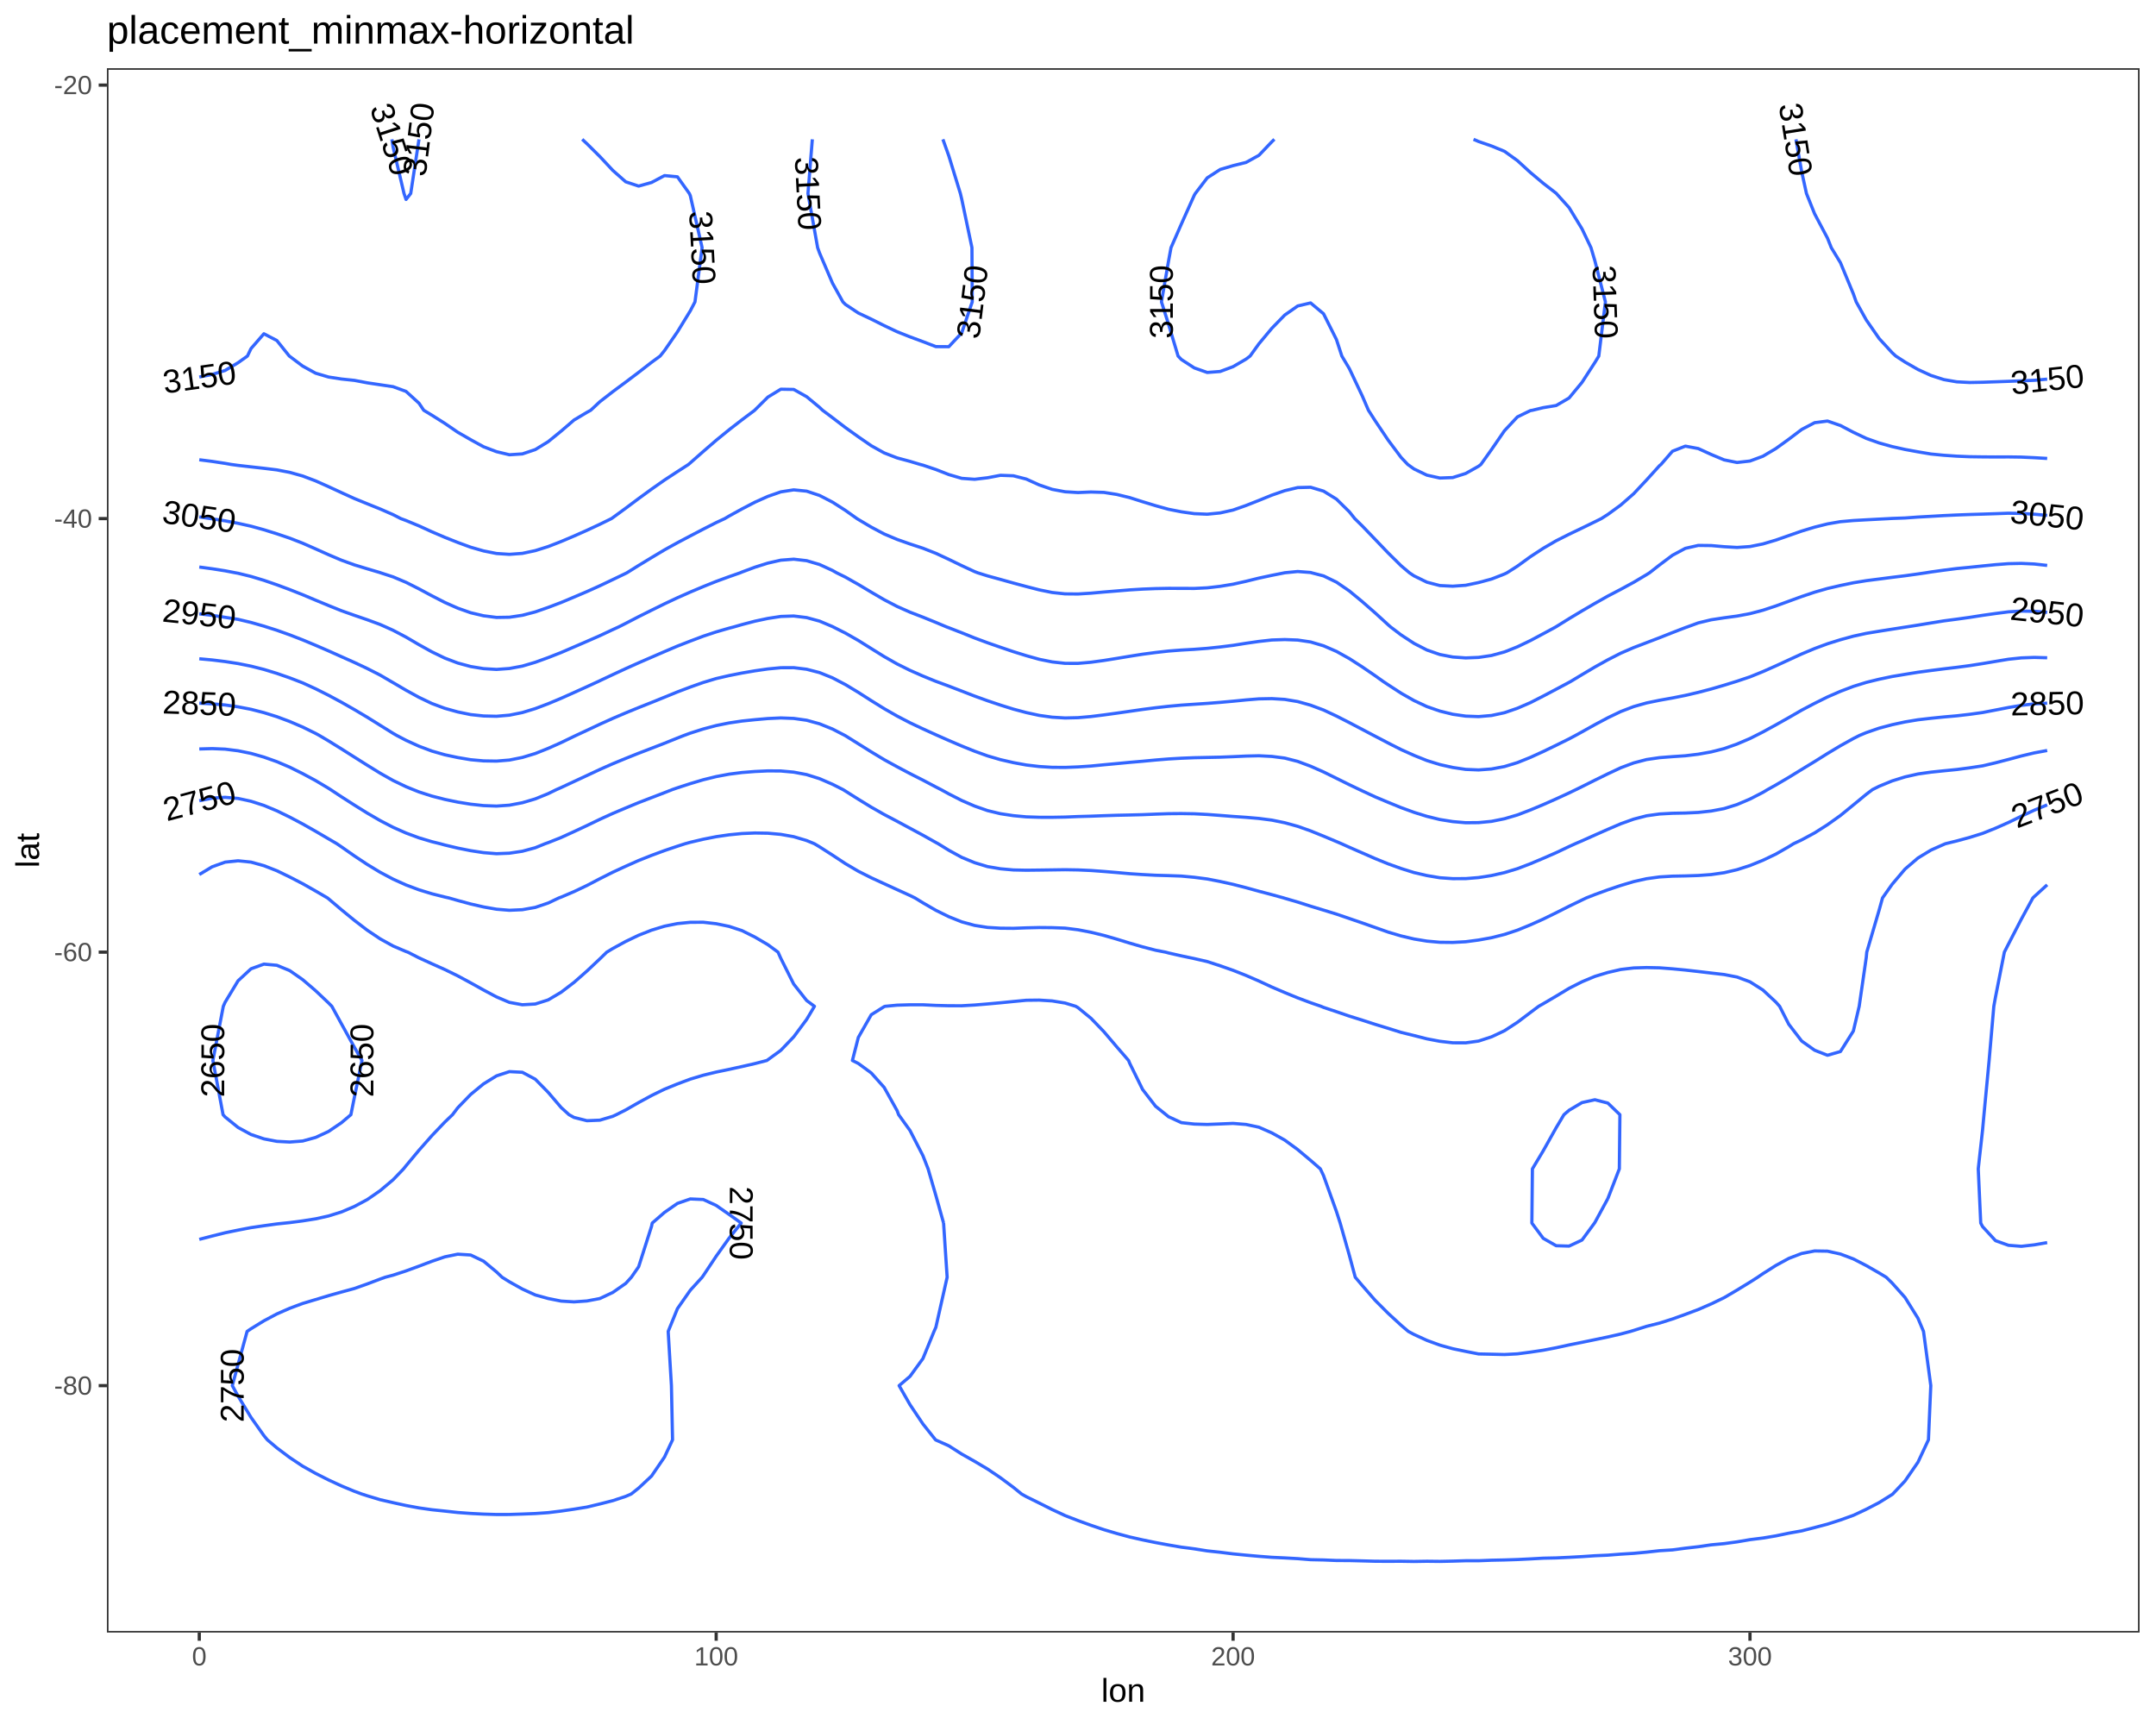
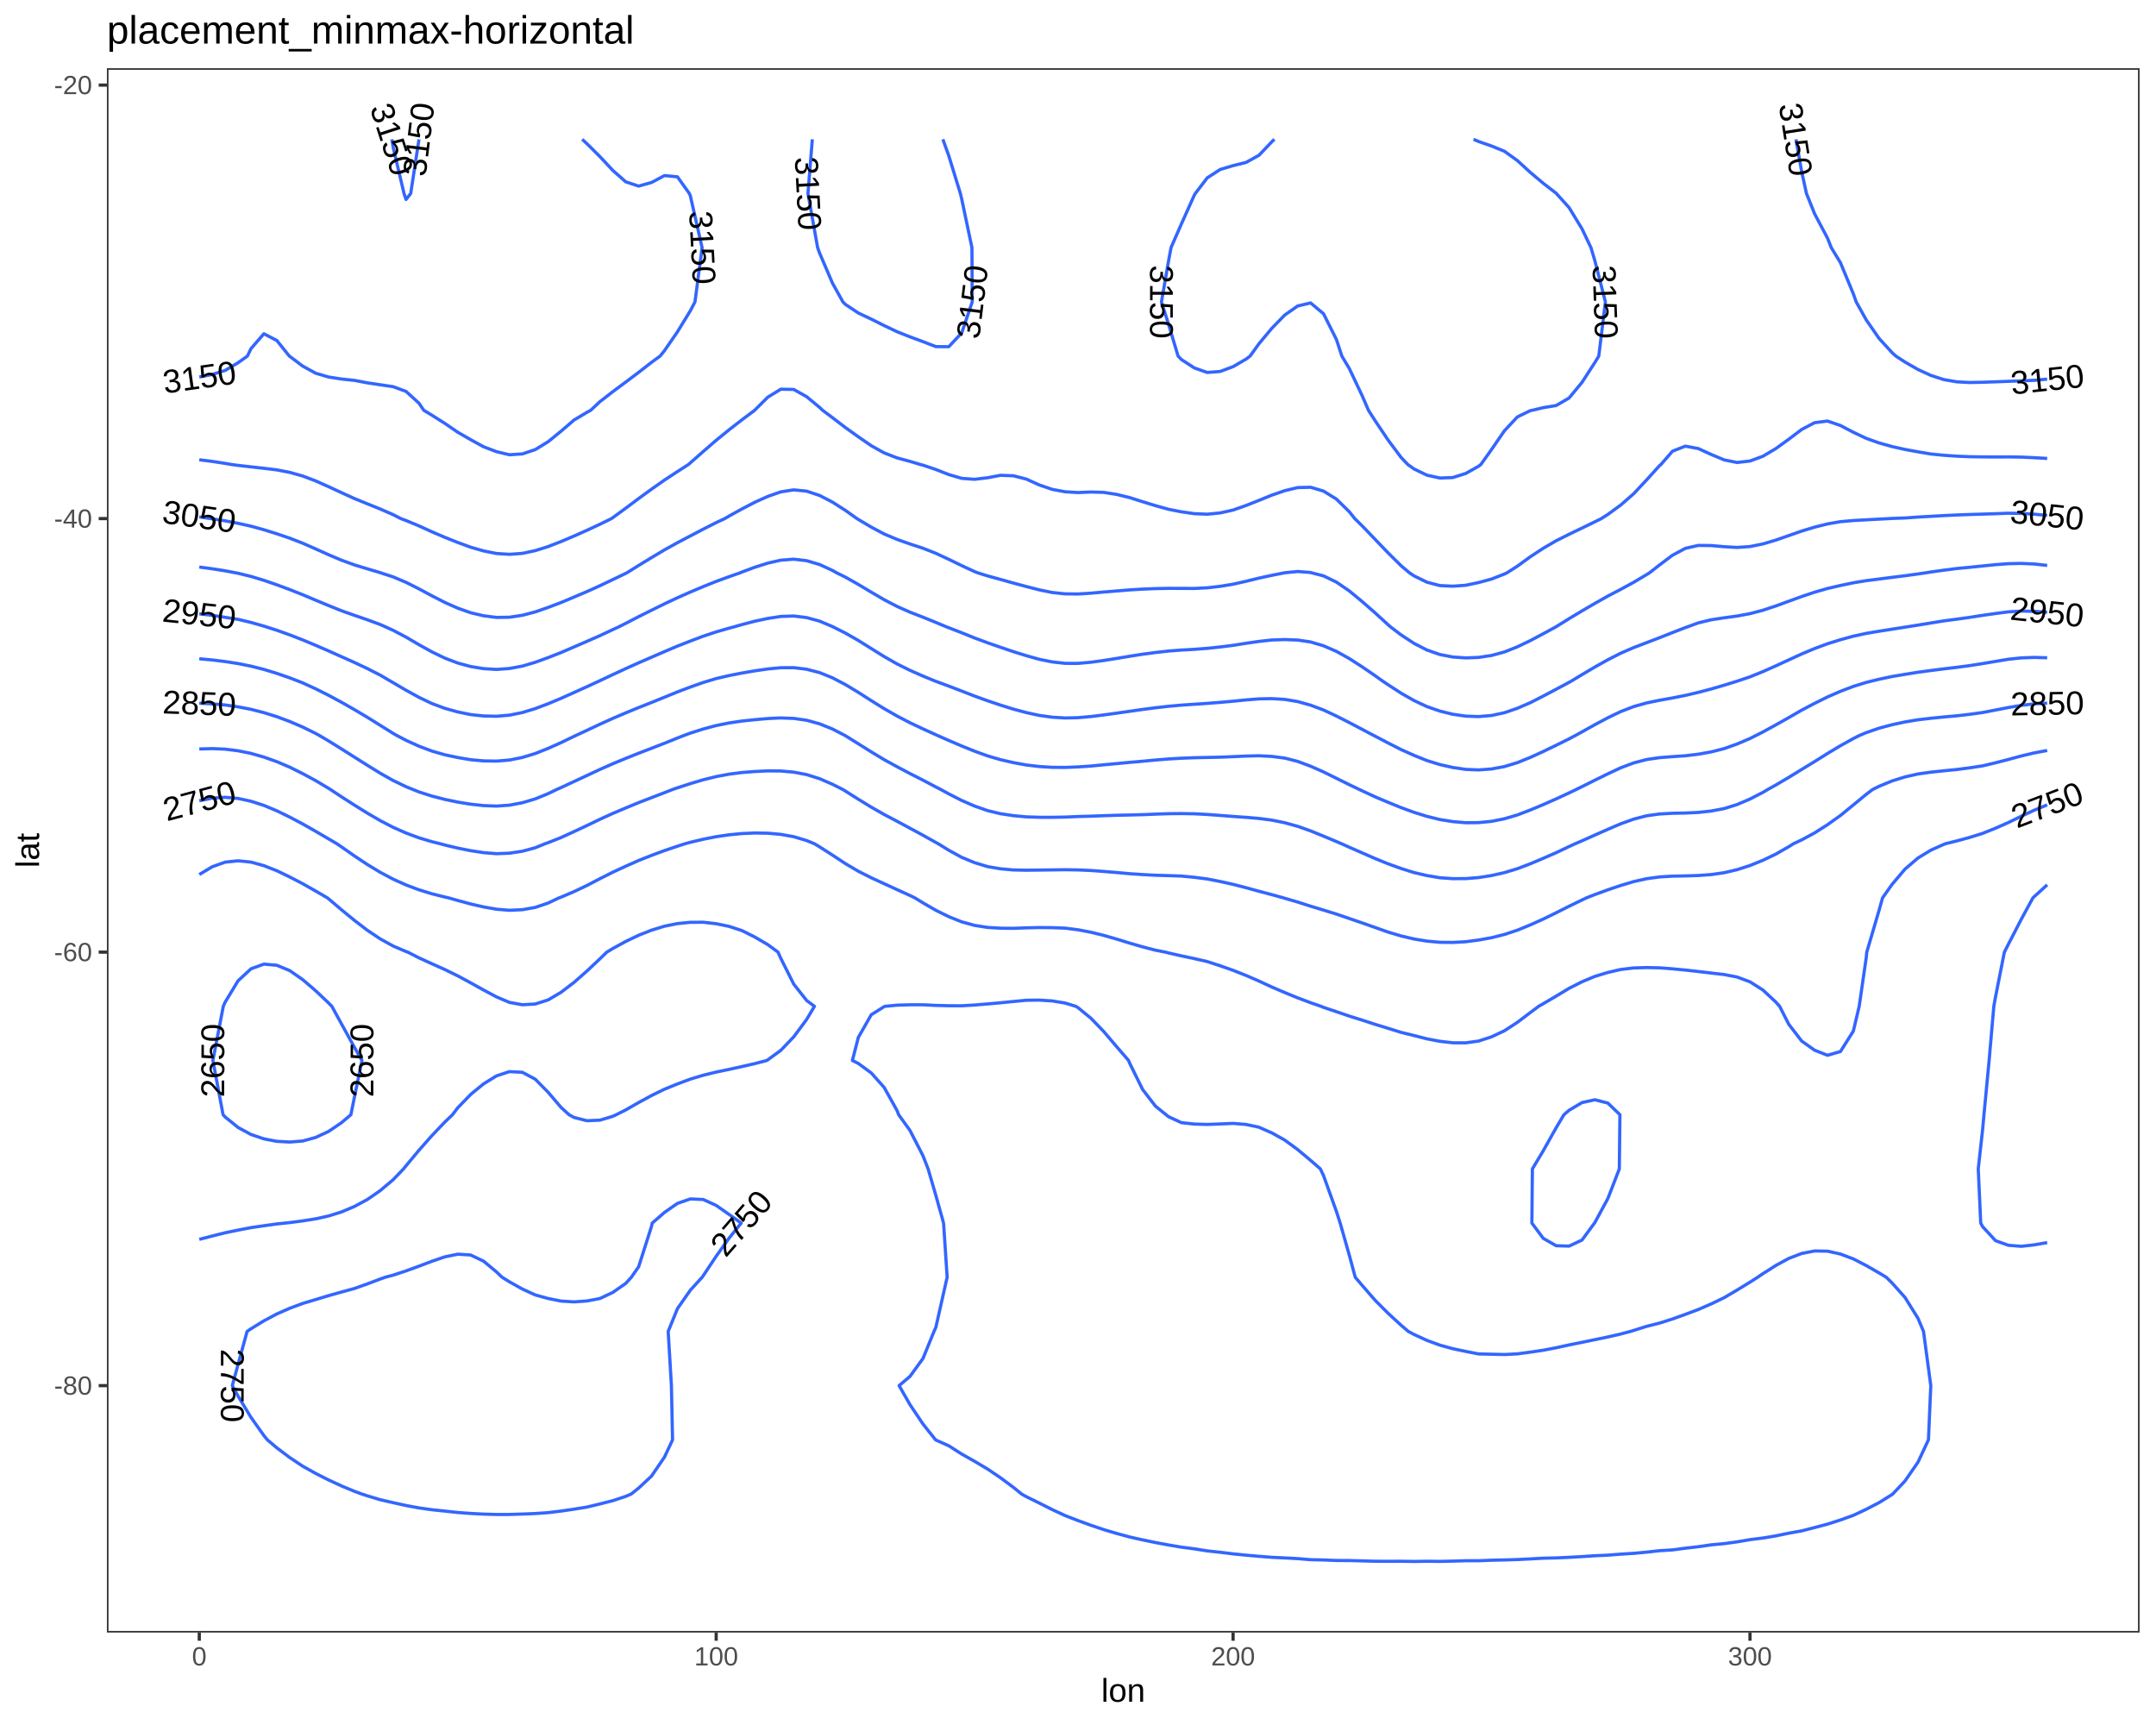
<svg xmlns="http://www.w3.org/2000/svg" viewBox="0 0 720.00 576.00">
  <defs>
    <style type="text/css">
    line, polyline, polygon, path, rect, circle {
      fill: none;
      stroke: #000000;
      stroke-linecap: round;
      stroke-linejoin: round;
      stroke-miterlimit: 10.00;
    }
  </style>
  </defs>
  <rect width="100%" height="100%" style="stroke: none; fill: #FFFFFF;" />
  <rect x="0.00" y="0.00" width="720.00" height="576.00" style="stroke-width: 1.07; stroke: #FFFFFF; fill: #FFFFFF;" />
  <defs>
    <clipPath id="cpMzUuNzB8NzE0LjUyfDU0NS4xM3wyMi43Nw==">
      <rect x="35.70" y="22.77" width="678.82" height="522.36" />
    </clipPath>
  </defs>
  <rect x="35.70" y="22.77" width="678.82" height="522.36" style="stroke-width: 1.07; stroke: none; fill: #FFFFFF;" clip-path="url(#cpMzUuNzB8NzE0LjUyfDU0NS4xM3wyMi43Nw==)" />
  <polyline points="105.39,330.80 101.08,327.11 96.76,324.10 92.45,322.32 88.13,321.93 83.82,323.50 79.50,327.50 75.18,334.65 74.57,336.02 71.10,354.11 74.49,372.21 75.18,372.97 79.50,376.47 83.82,378.82 88.13,380.28 92.45,381.11 96.76,381.34 101.08,381.00 105.39,379.81 109.71,377.81 114.02,374.89 117.18,372.21 118.34,366.46 120.88,354.11 118.34,349.68 114.02,341.86 110.82,336.02 109.71,334.89 105.39,330.80 " style="stroke-width: 1.07; stroke: #3366FF; stroke-linecap: butt;" clip-path="url(#cpMzUuNzB8NzE0LjUyfDU0NS4xM3wyMi43Nw==)" />
  <polyline points="683.66,414.92 679.35,415.67 675.03,416.16 670.72,415.82 666.40,414.27 662.09,409.58 661.47,408.40 660.64,390.30 662.09,377.27 662.55,372.21 664.27,354.11 665.84,336.02 666.40,332.92 669.36,317.93 670.72,315.26 675.03,306.92 678.88,299.83 679.35,299.38 683.66,295.45 " style="stroke-width: 1.07; stroke: #3366FF; stroke-linecap: butt;" clip-path="url(#cpMzUuNzB8NzE0LjUyfDU0NS4xM3wyMi43Nw==)" />
  <polyline points="315.11,408.40 316.30,426.49 312.53,443.21 311.92,444.58 308.22,453.63 303.90,459.58 300.26,462.68 303.90,469.04 308.22,475.49 312.42,480.77 312.53,480.84 316.85,482.77 321.17,485.53 325.48,487.96 329.80,490.53 334.11,493.44 338.43,496.65 341.16,498.87 342.74,499.76 347.06,501.89 351.37,504.06 355.69,506.07 360.00,507.74 364.32,509.31 368.64,510.77 372.95,512.05 377.27,513.22 381.58,514.19 385.90,515.08 390.21,515.88 394.53,516.62 397.23,516.96 398.84,517.18 403.16,517.86 407.48,518.32 411.79,518.86 416.11,519.29 420.42,519.67 424.74,520.01 429.05,520.21 433.37,520.45 437.68,520.80 442.00,520.89 446.31,521.07 450.63,521.09 454.95,521.20 459.26,521.32 463.58,521.34 467.89,521.32 472.21,521.39 476.52,521.32 480.84,521.37 485.15,521.28 489.47,521.15 493.78,521.15 498.10,520.98 502.42,520.89 506.73,520.75 511.05,520.54 515.36,520.30 519.68,520.21 523.99,520.01 528.31,519.77 532.62,519.48 536.94,519.29 541.25,518.95 545.57,518.68 549.89,518.28 554.20,517.80 558.52,517.53 562.83,516.96 562.83,516.96 567.15,516.47 571.46,515.84 575.78,515.44 580.09,514.85 584.41,514.11 588.72,513.57 593.04,512.85 597.36,511.95 601.67,511.18 605.99,510.07 610.30,508.93 614.62,507.54 618.93,505.99 623.25,503.96 627.56,501.72 631.88,499.03 632.08,498.87 636.19,494.51 640.51,488.25 644.01,480.77 644.79,462.68 642.36,444.58 640.51,440.18 636.19,433.25 631.88,428.42 629.91,426.49 627.56,425.07 623.25,422.60 618.93,420.37 614.62,418.74 610.30,417.78 605.99,417.71 601.67,418.55 597.36,420.20 593.04,422.56 588.72,425.30 586.98,426.49 584.41,428.13 580.09,430.77 575.78,433.31 571.46,435.39 567.15,437.26 562.83,438.88 558.52,440.43 554.20,441.80 549.89,442.88 545.57,444.25 544.49,444.58 541.25,445.44 536.94,446.43 532.62,447.33 528.31,448.22 523.99,449.09 519.68,450.03 515.36,450.86 511.05,451.50 506.73,452.07 502.42,452.29 498.10,452.19 493.78,452.10 489.47,451.25 485.15,450.35 480.84,449.15 476.52,447.57 472.21,445.59 470.32,444.58 467.89,442.51 463.58,438.54 459.26,434.22 454.95,429.27 452.59,426.49 450.63,419.22 447.55,408.40 446.31,404.55 442.00,392.56 440.93,390.30 437.68,387.47 433.37,383.86 429.05,380.70 424.74,378.29 420.42,376.39 416.11,375.47 411.79,375.12 407.48,375.30 403.16,375.47 398.84,375.34 394.53,374.87 390.21,372.87 389.41,372.21 385.90,369.39 381.58,363.80 377.27,355.05 376.89,354.11 372.95,349.56 368.64,344.49 364.32,340.00 360.00,336.47 359.25,336.02 355.69,334.93 351.37,334.22 347.06,333.95 342.74,334.00 338.43,334.41 334.11,334.84 329.80,335.23 325.48,335.59 321.17,335.84 316.85,335.83 312.53,335.72 308.22,335.51 303.90,335.51 299.59,335.64 295.60,336.02 295.27,336.13 290.96,338.83 286.64,346.41 284.66,354.11 286.64,355.10 290.96,358.28 295.27,363.11 299.59,370.86 300.10,372.21 303.90,377.49 308.22,385.90 309.94,390.30 312.53,399.17 315.11,408.40 " style="stroke-width: 1.07; stroke: #3366FF; stroke-linecap: butt;" clip-path="url(#cpMzUuNzB8NzE0LjUyfDU0NS4xM3wyMi43Nw==)" />
  <polyline points="66.55,413.84 70.87,412.72 75.18,411.64 79.50,410.75 83.82,409.92 88.13,409.29 92.45,408.69 95.22,408.40 96.76,408.24 101.08,407.67 105.39,406.99 109.71,406.03 114.02,404.69 118.34,402.86 122.65,400.55 126.97,397.56 131.29,393.92 134.77,390.30 135.60,389.26 139.92,384.08 144.23,379.20 148.55,374.67 151.12,372.21 152.86,369.91 157.18,365.45 161.49,361.91 165.81,359.25 170.12,357.83 174.44,358.05 178.76,360.36 183.07,364.75 187.39,369.81 190.03,372.21 191.70,373.13 196.02,374.22 200.33,374.04 204.65,372.75 205.81,372.21 208.96,370.62 213.28,368.15 217.59,365.81 221.91,363.70 226.23,361.94 230.54,360.33 234.86,359.03 239.17,357.98 243.49,357.08 247.80,356.13 252.12,355.14 256.09,354.11 256.43,353.87 260.75,350.72 265.06,346.22 269.38,340.40 271.99,336.02 269.38,334.08 265.06,328.60 260.75,320.00 259.82,317.93 256.43,315.44 252.12,312.91 247.80,310.75 243.49,309.33 239.17,308.44 234.86,307.95 230.54,307.97 226.23,308.40 221.91,309.27 217.59,310.59 213.28,312.29 208.96,314.36 204.65,316.72 202.64,317.93 200.33,320.17 196.02,324.23 191.70,328.03 187.39,331.32 183.07,333.88 178.76,335.25 174.44,335.50 170.12,334.71 165.81,332.88 161.49,330.58 157.18,328.18 152.86,325.85 148.55,323.74 144.23,321.81 139.92,319.84 136.18,317.93 135.60,317.73 131.29,315.89 126.97,313.50 122.65,310.61 118.34,307.31 114.02,303.77 109.71,300.11 109.36,299.83 105.39,297.52 101.08,295.08 96.76,292.84 92.45,290.75 88.13,289.06 83.82,287.87 79.50,287.43 75.18,287.88 70.87,289.42 66.55,292.01 " style="stroke-width: 1.07; stroke: #3366FF; stroke-linecap: butt;" clip-path="url(#cpMzUuNzB8NzE0LjUyfDU0NS4xM3wyMi43Nw==)" />
  <polyline points="536.94,400.23 532.62,408.19 532.48,408.40 528.31,414.07 523.99,416.09 519.68,415.96 515.36,413.49 511.57,408.40 511.75,390.30 515.36,384.27 519.68,376.57 522.28,372.21 523.99,370.73 528.31,368.17 532.62,367.22 536.94,368.33 540.97,372.21 540.78,390.30 536.94,400.23 " style="stroke-width: 1.07; stroke: #3366FF; stroke-linecap: butt;" clip-path="url(#cpMzUuNzB8NzE0LjUyfDU0NS4xM3wyMi43Nw==)" />
  <polyline points="683.66,268.76 679.35,270.53 675.03,272.54 670.72,274.64 666.40,276.55 662.09,278.28 657.77,279.63 653.46,280.80 649.63,281.74 649.14,281.95 644.83,283.87 640.51,286.50 636.19,290.20 631.88,295.28 628.67,299.83 627.56,303.82 623.41,317.93 623.25,319.65 620.88,336.02 618.93,344.28 614.62,351.12 610.30,352.37 605.99,350.68 601.67,347.61 597.36,342.01 594.31,336.02 593.04,334.60 588.72,330.57 584.41,327.84 580.09,326.24 575.78,325.41 571.46,324.91 567.15,324.40 562.83,323.91 558.52,323.50 554.20,323.17 549.89,323.08 545.57,323.21 541.25,323.72 536.94,324.72 532.62,326.03 528.31,327.83 523.99,330.02 519.68,332.62 515.36,335.16 513.84,336.02 511.05,338.11 506.73,341.37 502.42,344.18 498.10,346.21 493.78,347.62 489.47,348.22 485.15,348.20 480.84,347.70 476.52,346.88 472.21,345.78 467.89,344.72 463.58,343.37 459.26,342.05 454.95,340.65 450.63,339.30 446.31,337.82 442.00,336.38 441.15,336.02 437.68,334.82 433.37,333.20 429.05,331.43 424.74,329.59 420.42,327.58 416.11,325.71 411.79,324.00 407.48,322.49 403.16,321.08 398.84,320.09 394.53,319.18 390.21,318.20 389.22,317.93 385.90,317.29 381.58,316.17 377.27,314.92 372.95,313.59 368.64,312.35 364.32,311.29 360.00,310.46 355.69,309.92 351.37,309.76 347.06,309.72 342.74,309.82 338.43,309.98 334.11,309.94 329.80,309.68 325.48,309.00 321.17,307.82 316.85,306.09 312.53,303.96 308.22,301.47 305.55,299.83 303.90,299.02 299.59,297.06 295.27,295.08 290.96,293.10 286.64,290.92 282.33,288.38 278.01,285.53 273.70,282.77 271.98,281.74 269.38,280.67 265.06,279.38 260.75,278.61 256.43,278.22 252.12,278.15 247.80,278.33 243.49,278.75 239.17,279.38 234.86,280.23 230.54,281.25 228.76,281.74 226.23,282.56 221.91,284.02 217.59,285.62 213.28,287.33 208.96,289.25 204.65,291.24 200.33,293.41 196.02,295.67 191.70,297.72 187.39,299.56 186.64,299.83 183.07,301.53 178.76,302.99 174.44,303.76 170.12,303.95 165.81,303.60 161.49,302.84 157.18,301.85 152.86,300.68 149.89,299.83 148.55,299.53 144.23,298.44 139.92,297.12 135.60,295.50 131.29,293.56 126.97,291.27 122.65,288.65 118.34,285.79 114.02,282.77 112.51,281.74 109.71,280.10 105.39,277.57 101.08,275.13 96.76,272.84 92.45,270.74 88.13,268.94 83.82,267.55 79.50,266.61 75.18,266.23 70.87,266.50 66.55,267.38 " style="stroke-width: 1.07; stroke: #3366FF; stroke-linecap: butt;" clip-path="url(#cpMzUuNzB8NzE0LjUyfDU0NS4xM3wyMi43Nw==)" />
  <polyline points="243.49,405.52 239.17,402.51 234.86,400.53 230.54,400.34 226.23,401.83 221.91,404.84 217.81,408.40 217.59,409.46 213.28,422.98 210.84,426.49 208.96,428.55 204.65,431.56 200.33,433.59 196.02,434.41 191.70,434.71 187.39,434.45 183.07,433.59 178.76,432.40 174.44,430.42 170.12,428.01 167.68,426.49 165.81,424.71 161.49,421.12 157.18,419.06 152.86,418.79 148.55,419.68 144.23,421.16 139.92,422.79 135.60,424.37 131.29,425.79 128.63,426.49 126.97,427.09 122.65,428.72 118.34,430.25 114.02,431.43 109.71,432.64 105.39,433.95 101.08,435.24 96.76,436.85 92.45,438.74 88.13,441.04 83.82,443.69 82.52,444.58 79.50,455.62 77.58,462.68 79.50,466.18 83.82,473.28 88.13,479.37 89.28,480.77 92.45,483.46 96.76,486.70 101.08,489.57 105.39,491.98 109.71,494.17 114.02,496.16 118.34,497.96 120.80,498.87 122.65,499.47 126.97,500.77 131.29,501.76 135.60,502.71 139.92,503.51 144.23,504.12 148.55,504.57 152.86,505.04 157.18,505.36 161.49,505.58 165.81,505.71 170.12,505.70 174.44,505.56 178.76,505.39 183.07,505.09 187.39,504.56 191.70,503.93 196.02,503.23 200.33,502.19 204.65,501.09 208.96,499.66 210.79,498.87 213.28,496.89 217.59,492.86 221.91,486.53 224.60,480.77 224.22,462.68 223.14,444.58 226.23,436.98 230.54,430.81 234.48,426.49 234.86,425.95 239.17,419.47 243.49,413.42 247.53,408.40 243.49,405.52 " style="stroke-width: 1.07; stroke: #3366FF; stroke-linecap: butt;" clip-path="url(#cpMzUuNzB8NzE0LjUyfDU0NS4xM3wyMi43Nw==)" />
  <polyline points="683.66,250.60 679.35,251.40 675.03,252.43 670.72,253.59 666.40,254.71 662.09,255.73 657.77,256.39 653.46,256.95 649.14,257.38 644.83,257.83 640.51,258.44 636.19,259.42 631.88,260.76 627.56,262.54 625.34,263.64 623.25,265.22 618.93,268.78 614.62,272.30 610.30,275.38 605.99,278.12 601.67,280.45 598.93,281.74 597.36,282.72 593.04,285.20 588.72,287.26 584.41,289.01 580.09,290.40 575.78,291.41 571.46,292.03 567.15,292.34 562.83,292.48 558.52,292.56 554.20,292.82 549.89,293.41 545.57,294.38 541.25,295.67 536.94,297.12 532.62,298.70 529.74,299.83 528.31,300.52 523.99,302.61 519.68,304.78 515.36,306.90 511.05,308.83 506.73,310.60 502.42,312.02 498.10,313.11 493.78,313.89 489.47,314.46 485.15,314.69 480.84,314.64 476.52,314.25 472.21,313.54 467.89,312.52 463.58,311.24 459.26,309.71 454.95,308.19 450.63,306.71 446.31,305.23 442.00,303.90 437.68,302.59 433.37,301.21 429.05,299.95 428.69,299.83 424.74,298.74 420.42,297.60 416.11,296.41 411.79,295.30 407.48,294.34 403.16,293.50 398.84,292.94 394.53,292.53 390.21,292.38 385.90,292.26 381.58,292.03 377.27,291.74 372.95,291.35 368.64,290.99 364.32,290.67 360.00,290.48 355.69,290.41 351.37,290.47 347.06,290.53 342.74,290.58 338.43,290.49 334.11,290.10 329.80,289.37 325.48,288.06 321.17,286.28 316.85,283.91 313.33,281.74 312.53,281.31 308.22,278.89 303.90,276.56 299.59,274.24 295.27,271.97 290.96,269.52 286.64,266.87 282.33,264.15 281.50,263.64 278.01,261.88 273.70,260.01 269.38,258.65 265.06,257.83 260.75,257.44 256.43,257.41 252.12,257.61 247.80,257.95 243.49,258.50 239.17,259.31 234.86,260.37 230.54,261.66 226.23,263.06 224.55,263.64 221.91,264.68 217.59,266.34 213.28,268.00 208.96,269.79 204.65,271.61 200.33,273.58 196.02,275.66 191.70,277.68 187.39,279.65 183.07,281.37 182.01,281.74 178.76,283.07 174.44,284.24 170.12,284.89 165.81,285.06 161.49,284.71 157.18,284.05 152.86,283.19 148.55,282.16 147.03,281.74 144.23,281.05 139.92,279.76 135.60,278.16 131.29,276.25 126.97,274.01 122.65,271.50 118.34,268.82 114.02,266.05 110.37,263.64 109.71,263.22 105.39,260.64 101.08,258.32 96.76,256.17 92.45,254.33 88.13,252.80 83.82,251.57 79.50,250.69 75.18,250.15 70.87,249.97 66.55,250.09 " style="stroke-width: 1.07; stroke: #3366FF; stroke-linecap: butt;" clip-path="url(#cpMzUuNzB8NzE0LjUyfDU0NS4xM3wyMi43Nw==)" />
  <polyline points="683.66,234.80 679.35,235.03 675.03,235.53 670.72,236.25 666.40,237.09 662.09,237.92 657.77,238.52 653.46,239.02 649.14,239.40 644.83,239.84 640.51,240.34 636.19,241.06 631.88,241.99 627.56,243.14 623.25,244.63 621.03,245.55 618.93,246.61 614.62,249.01 610.30,251.60 605.99,254.30 601.67,256.93 597.36,259.58 593.04,262.12 590.31,263.64 588.72,264.59 584.41,266.81 580.09,268.65 575.78,270.00 571.46,270.81 567.15,271.28 562.83,271.48 558.52,271.56 554.20,271.80 549.89,272.40 545.57,273.52 541.25,275.07 536.94,276.92 532.62,278.83 528.31,280.76 526.03,281.74 523.99,282.67 519.68,284.72 515.36,286.61 511.05,288.42 506.73,290.07 502.42,291.37 498.10,292.35 493.78,293.03 489.47,293.38 485.15,293.39 480.84,293.09 476.52,292.36 472.21,291.36 467.89,290.00 463.58,288.45 459.26,286.70 454.95,284.81 450.63,282.92 448.02,281.74 446.31,281.01 442.00,279.20 437.68,277.45 433.37,275.92 429.05,274.73 424.74,273.85 420.42,273.29 416.11,272.92 411.79,272.62 407.48,272.28 403.16,271.96 398.84,271.73 394.53,271.66 390.21,271.70 385.90,271.85 381.58,272.03 377.27,272.14 372.95,272.23 368.64,272.37 364.32,272.53 360.00,272.65 355.69,272.83 351.37,272.91 347.06,272.90 342.74,272.76 338.43,272.36 334.11,271.71 329.80,270.67 325.48,269.16 321.17,267.29 316.85,265.08 314.22,263.64 312.53,262.78 308.22,260.50 303.90,258.31 299.59,256.03 295.27,253.66 290.96,251.06 286.64,248.36 282.33,245.67 282.11,245.55 278.01,243.43 273.70,241.69 269.38,240.50 265.06,239.89 260.75,239.73 256.43,239.93 252.12,240.31 247.80,240.76 243.49,241.40 239.17,242.27 234.86,243.42 230.54,244.80 228.49,245.55 226.23,246.44 221.91,248.18 217.59,249.86 213.28,251.51 208.96,253.24 204.65,255.02 200.33,256.93 196.02,258.95 191.70,260.96 187.39,262.97 185.86,263.64 183.07,265.00 178.76,266.76 174.44,268.04 170.12,268.86 165.81,269.16 161.49,269.00 157.18,268.53 152.86,267.83 148.55,266.93 144.23,265.82 139.92,264.43 137.94,263.64 135.60,262.69 131.29,260.62 126.97,258.18 122.65,255.52 118.34,252.80 114.02,250.06 109.71,247.39 106.59,245.55 105.39,244.89 101.08,242.77 96.76,240.92 92.45,239.31 88.13,237.96 83.82,236.85 79.50,236.02 75.18,235.40 70.87,235.02 66.55,234.80 " style="stroke-width: 1.07; stroke: #3366FF; stroke-linecap: butt;" clip-path="url(#cpMzUuNzB8NzE0LjUyfDU0NS4xM3wyMi43Nw==)" />
  <polyline points="683.66,219.64 679.35,219.52 675.03,219.68 670.72,220.13 666.40,220.85 662.09,221.58 657.77,222.26 653.46,222.83 649.14,223.34 644.83,223.89 640.51,224.47 636.19,225.17 631.88,225.89 627.56,226.80 624.85,227.46 623.25,227.86 618.93,229.20 614.62,230.84 610.30,232.72 605.99,234.86 601.67,237.13 597.36,239.62 593.04,242.05 588.72,244.42 586.49,245.55 584.41,246.60 580.09,248.44 575.78,249.97 571.46,251.07 567.15,251.84 562.83,252.36 558.52,252.65 554.20,252.99 549.89,253.62 545.57,254.75 541.25,256.37 536.94,258.39 532.62,260.51 528.31,262.67 526.33,263.64 523.99,264.77 519.68,266.76 515.36,268.67 511.05,270.47 506.73,272.12 502.42,273.39 498.10,274.26 493.78,274.68 489.47,274.72 485.15,274.34 480.84,273.65 476.52,272.59 472.21,271.25 467.89,269.67 463.58,267.91 459.26,266.09 454.95,264.09 454.00,263.64 450.63,262.03 446.31,259.89 442.00,257.76 437.68,255.85 433.37,254.24 429.05,253.14 424.74,252.58 420.42,252.36 416.11,252.46 411.79,252.66 407.48,252.83 403.16,252.92 398.84,253.01 394.53,253.18 390.21,253.43 385.90,253.78 381.58,254.19 377.27,254.56 372.95,254.97 368.64,255.37 364.32,255.79 360.00,256.08 355.69,256.25 351.37,256.22 347.06,255.95 342.74,255.44 338.43,254.65 334.11,253.66 329.80,252.40 325.48,250.84 321.17,249.10 316.85,247.25 313.00,245.55 312.53,245.34 308.22,243.38 303.90,241.34 299.59,239.10 295.27,236.63 290.96,233.95 286.64,231.19 282.33,228.59 280.16,227.46 278.01,226.33 273.70,224.59 269.38,223.47 265.06,222.94 260.75,222.96 256.43,223.37 252.12,223.99 247.80,224.73 243.49,225.58 239.17,226.58 236.26,227.46 234.86,227.88 230.54,229.41 226.23,231.04 221.91,232.81 217.59,234.56 213.28,236.27 208.96,238.04 204.65,239.88 200.33,241.83 196.02,243.86 192.39,245.55 191.70,245.88 187.39,247.96 183.07,249.89 178.76,251.61 174.44,252.92 170.12,253.79 165.81,254.14 161.49,254.07 157.18,253.68 152.86,252.95 148.55,252.03 144.23,250.79 139.92,249.17 135.60,247.20 132.45,245.55 131.29,244.88 126.97,242.19 122.65,239.50 118.34,236.94 114.02,234.48 109.71,232.16 105.39,229.99 101.08,228.02 99.65,227.46 96.76,226.35 92.45,224.85 88.13,223.53 83.82,222.44 79.50,221.57 75.18,220.90 70.87,220.37 66.55,219.97 " style="stroke-width: 1.07; stroke: #3366FF; stroke-linecap: butt;" clip-path="url(#cpMzUuNzB8NzE0LjUyfDU0NS4xM3wyMi43Nw==)" />
  <polyline points="683.66,204.46 679.35,204.12 675.03,204.05 670.72,204.30 666.40,204.86 662.09,205.47 657.77,206.15 653.46,206.75 649.14,207.32 644.83,208.02 640.51,208.73 636.54,209.36 636.19,209.41 631.88,210.09 627.56,210.77 623.25,211.49 618.93,212.43 614.62,213.61 610.30,214.96 605.99,216.56 601.67,218.37 597.36,220.35 593.04,222.34 588.72,224.26 584.41,226.01 580.09,227.46 580.09,227.46 575.78,228.80 571.46,230.06 567.15,231.19 562.83,232.20 558.52,233.06 554.20,233.83 549.89,234.72 545.57,235.94 541.25,237.60 536.94,239.67 532.62,241.97 528.31,244.38 526.19,245.55 523.99,246.72 519.68,248.85 515.36,250.94 511.05,252.91 506.73,254.65 502.42,255.96 498.10,256.77 493.78,257.09 489.47,256.91 485.15,256.27 480.84,255.30 476.52,253.96 472.21,252.23 467.89,250.29 463.58,248.10 459.26,245.84 458.70,245.55 454.95,243.57 450.63,241.30 446.31,239.10 442.00,237.08 437.68,235.47 433.37,234.26 429.05,233.54 424.74,233.28 420.42,233.36 416.11,233.71 411.79,234.14 407.48,234.53 403.16,234.87 398.84,235.16 394.53,235.45 390.21,235.84 385.90,236.33 381.58,236.89 377.27,237.51 372.95,238.13 368.64,238.72 364.32,239.26 360.00,239.64 355.69,239.74 351.37,239.48 347.06,238.88 342.74,237.94 338.43,236.79 334.11,235.44 329.80,233.99 325.48,232.43 321.17,230.76 316.85,229.10 312.53,227.50 312.41,227.46 308.22,225.74 303.90,223.84 299.59,221.70 295.27,219.24 290.96,216.56 286.64,213.86 282.33,211.40 278.28,209.36 278.01,209.22 273.70,207.40 269.38,206.22 265.06,205.69 260.75,205.84 256.43,206.50 252.12,207.42 247.80,208.55 244.98,209.36 243.49,209.75 239.17,211.00 234.86,212.43 230.54,214.06 226.23,215.74 221.91,217.58 217.59,219.45 213.28,221.32 208.96,223.26 204.65,225.26 200.33,227.29 199.99,227.46 196.02,229.29 191.70,231.24 187.39,233.17 183.07,234.98 178.76,236.61 174.44,237.93 170.12,238.80 165.81,239.17 161.49,239.07 157.18,238.61 152.86,237.72 148.55,236.52 144.23,234.91 139.92,232.85 135.60,230.48 131.29,227.95 130.44,227.46 126.97,225.43 122.65,223.23 118.34,221.20 114.02,219.27 109.71,217.34 105.39,215.47 101.08,213.67 96.76,211.99 92.45,210.45 89.01,209.36 88.13,209.07 83.82,207.84 79.50,206.81 75.18,206.13 70.87,205.47 66.55,204.97 " style="stroke-width: 1.07; stroke: #3366FF; stroke-linecap: butt;" clip-path="url(#cpMzUuNzB8NzE0LjUyfDU0NS4xM3wyMi43Nw==)" />
  <polyline points="683.66,188.80 679.35,188.33 675.03,188.13 670.72,188.22 666.40,188.55 662.09,188.98 657.77,189.43 653.46,189.84 649.14,190.39 644.83,190.99 643.11,191.27 640.51,191.65 636.19,192.25 631.88,192.78 627.56,193.34 623.25,193.89 618.93,194.60 614.62,195.50 610.30,196.50 605.99,197.74 601.67,199.19 597.36,200.76 593.04,202.34 588.72,203.77 584.41,204.90 580.09,205.71 575.78,206.29 571.46,206.95 567.15,207.99 563.41,209.36 562.83,209.56 558.52,211.23 554.20,212.94 549.89,214.59 545.57,216.24 541.25,218.11 536.94,220.31 532.62,222.72 528.31,225.27 524.69,227.46 523.99,227.85 519.68,230.15 515.36,232.43 511.05,234.63 506.73,236.50 502.42,237.98 498.10,238.91 493.78,239.28 489.47,239.12 485.15,238.50 480.84,237.44 476.52,235.94 472.21,233.92 467.89,231.46 463.58,228.66 461.79,227.46 459.26,225.65 454.95,222.70 450.63,219.92 446.31,217.51 442.00,215.64 437.68,214.36 433.37,213.72 429.05,213.56 424.74,213.70 420.42,214.18 416.11,214.80 411.79,215.49 407.48,216.03 403.16,216.49 398.84,216.82 394.53,217.06 390.21,217.39 385.90,217.88 381.58,218.45 377.27,219.13 372.95,219.85 368.64,220.54 364.32,221.13 360.00,221.51 355.69,221.50 351.37,221.02 347.06,220.15 342.74,218.94 338.43,217.60 334.11,216.13 329.80,214.63 325.48,213.03 321.17,211.29 316.85,209.61 316.17,209.36 312.53,207.83 308.22,206.08 303.90,204.41 299.59,202.50 295.27,200.25 290.96,197.73 286.64,195.15 282.33,192.71 279.40,191.27 278.01,190.48 273.70,188.50 269.38,187.22 265.06,186.72 260.75,187.05 256.43,188.03 252.12,189.39 247.80,191.00 247.17,191.27 243.49,192.56 239.17,194.14 234.86,195.87 230.54,197.69 226.23,199.60 221.91,201.63 217.59,203.76 213.28,205.91 208.96,208.15 206.56,209.36 204.65,210.23 200.33,212.26 196.02,214.15 191.70,216.02 187.39,217.88 183.07,219.58 178.76,221.14 174.44,222.42 170.12,223.22 165.81,223.53 161.49,223.27 157.18,222.56 152.86,221.39 148.55,219.75 144.23,217.66 139.92,215.27 135.60,212.74 131.29,210.47 128.83,209.36 126.97,208.53 122.65,206.94 118.34,205.46 114.02,203.93 109.71,202.19 105.39,200.40 101.08,198.58 96.76,196.87 92.45,195.27 88.13,193.78 83.82,192.48 79.50,191.42 78.66,191.27 75.18,190.60 70.87,189.92 66.55,189.34 " style="stroke-width: 1.07; stroke: #3366FF; stroke-linecap: butt;" clip-path="url(#cpMzUuNzB8NzE0LjUyfDU0NS4xM3wyMi43Nw==)" />
  <polyline points="683.66,172.10 679.35,171.70 675.03,171.44 670.72,171.37 666.40,171.53 662.09,171.67 657.77,171.80 653.46,171.96 649.14,172.16 644.83,172.41 640.51,172.65 636.19,172.96 631.88,173.11 630.86,173.17 627.56,173.34 623.25,173.57 618.93,173.81 614.62,174.19 610.30,174.94 605.99,176.02 601.67,177.33 597.36,178.84 593.04,180.35 588.72,181.63 584.41,182.50 580.09,182.80 575.78,182.55 571.46,182.17 567.15,182.12 562.83,183.10 558.52,185.41 554.20,188.65 550.85,191.27 549.89,191.87 545.57,194.44 541.25,196.79 536.94,199.04 532.62,201.48 528.31,203.99 523.99,206.58 519.68,209.26 519.52,209.36 515.36,211.61 511.05,213.91 506.73,215.98 502.42,217.69 498.10,218.87 493.78,219.52 489.47,219.69 485.15,219.38 480.84,218.55 476.52,217.05 472.21,214.83 467.89,212.00 464.41,209.36 463.58,208.63 459.26,204.68 454.95,200.91 450.63,197.34 446.31,194.38 442.00,192.30 438.04,191.27 437.68,191.16 433.37,190.83 429.05,191.25 428.98,191.27 424.74,192.11 420.42,193.04 416.11,194.10 411.79,195.07 407.48,195.78 403.16,196.28 398.84,196.49 394.53,196.47 390.21,196.46 385.90,196.54 381.58,196.71 377.27,196.97 372.95,197.33 368.64,197.68 364.32,198.07 360.00,198.34 355.69,198.30 351.37,197.84 347.06,196.96 342.74,195.85 338.43,194.69 334.11,193.48 329.80,192.30 326.52,191.27 325.48,190.87 321.17,188.87 316.85,186.77 312.53,184.76 308.22,183.06 303.90,181.64 299.59,180.12 295.27,178.30 290.96,176.01 286.64,173.45 286.19,173.17 282.33,170.43 278.01,167.67 273.70,165.44 269.38,164.00 265.06,163.57 260.75,164.24 256.43,165.75 252.12,167.68 247.80,169.93 243.49,172.31 242.03,173.17 239.17,174.50 234.86,176.69 230.54,178.95 226.23,181.22 221.91,183.61 217.59,186.19 213.28,188.81 209.34,191.27 208.96,191.46 204.65,193.53 200.33,195.59 196.02,197.53 191.70,199.37 187.39,201.18 183.07,202.82 178.76,204.32 174.44,205.45 170.12,206.10 165.81,206.17 161.49,205.62 157.18,204.60 152.86,203.07 148.55,201.16 144.23,198.94 139.92,196.63 135.60,194.45 131.29,192.63 127.11,191.27 126.97,191.21 122.65,189.93 118.34,188.62 114.02,187.05 109.71,185.22 105.39,183.28 101.08,181.38 96.76,179.70 92.45,178.24 88.13,176.89 83.82,175.70 79.50,174.74 75.18,173.91 70.87,173.24 70.38,173.17 66.55,172.60 " style="stroke-width: 1.07; stroke: #3366FF; stroke-linecap: butt;" clip-path="url(#cpMzUuNzB8NzE0LjUyfDU0NS4xM3wyMi43Nw==)" />
  <polyline points="683.66,153.08 679.35,152.83 675.03,152.63 670.72,152.57 666.40,152.59 662.09,152.56 657.77,152.50 653.46,152.32 649.14,152.02 644.83,151.60 640.51,150.87 636.19,150.08 631.88,149.12 627.56,147.91 623.25,146.38 618.93,144.34 614.62,142.08 610.30,140.59 605.99,141.14 601.67,143.41 597.36,146.67 593.04,149.79 588.72,152.35 584.41,153.94 580.09,154.43 575.78,153.56 571.46,151.75 567.15,149.78 562.83,148.97 558.52,150.67 554.70,155.08 554.20,155.49 549.89,160.25 545.57,164.86 541.25,168.64 536.94,171.78 534.76,173.17 532.62,174.23 528.31,176.33 523.99,178.40 519.68,180.57 515.36,183.09 511.05,185.91 506.73,189.05 503.25,191.27 502.42,191.67 498.10,193.35 493.78,194.52 489.47,195.43 485.15,195.74 480.84,195.53 476.52,194.40 472.21,192.29 470.69,191.27 467.89,188.90 463.58,184.64 459.26,180.13 454.95,175.64 452.43,173.17 450.63,170.91 446.31,166.66 442.00,163.99 437.68,162.70 433.37,162.81 429.05,163.84 424.74,165.33 420.42,167.09 416.11,168.79 411.79,170.31 407.48,171.27 403.16,171.70 398.84,171.52 394.53,170.90 390.21,170.05 385.90,168.85 381.58,167.53 377.27,166.16 372.95,165.10 368.64,164.42 364.32,164.29 360.00,164.47 355.69,164.21 351.37,163.40 347.06,161.93 342.74,159.97 338.43,158.87 334.11,158.71 329.80,159.53 325.48,160.04 321.17,159.73 316.85,158.46 312.53,156.77 308.22,155.32 307.28,155.08 303.90,154.06 299.59,152.90 295.27,151.23 290.96,148.83 286.64,145.85 282.33,142.77 278.01,139.47 274.70,136.99 273.70,136.04 269.38,132.46 265.06,130.04 260.75,129.96 256.43,132.60 252.12,136.88 252.03,136.99 247.80,140.16 243.49,143.50 239.17,147.02 234.86,150.75 230.54,154.55 229.94,155.08 226.23,157.47 221.91,160.30 217.59,163.33 213.28,166.47 208.96,169.70 204.65,172.85 204.19,173.17 200.33,175.06 196.02,177.07 191.70,178.99 187.39,180.82 183.07,182.50 178.76,183.86 174.44,184.78 170.12,185.10 165.81,184.82 161.49,183.96 157.18,182.72 152.86,181.13 148.55,179.42 144.23,177.57 139.92,175.60 135.60,173.81 133.87,173.17 131.29,171.85 126.97,169.96 122.65,168.22 118.34,166.46 114.02,164.49 109.71,162.50 105.39,160.57 101.08,158.94 96.76,157.73 92.45,156.90 88.13,156.37 83.82,155.89 79.50,155.40 77.15,155.08 75.18,154.73 70.87,154.07 66.55,153.52 " style="stroke-width: 1.07; stroke: #3366FF; stroke-linecap: butt;" clip-path="url(#cpMzUuNzB8NzE0LjUyfDU0NS4xM3wyMi43Nw==)" />
  <polyline points="683.66,126.60 679.35,126.99 675.03,127.17 670.72,127.33 666.40,127.49 662.09,127.64 657.77,127.72 653.46,127.50 649.14,126.75 644.83,125.36 640.51,123.38 636.19,120.90 633.10,118.89 631.88,117.76 627.56,113.06 623.25,106.85 619.88,100.80 618.93,98.12 614.62,87.72 611.56,82.70 610.30,79.53 605.99,71.39 603.27,64.61 601.67,57.32 599.76,46.52 " style="stroke-width: 1.07; stroke: #3366FF; stroke-linecap: butt;" clip-path="url(#cpMzUuNzB8NzE0LjUyfDU0NS4xM3wyMi43Nw==)" />
  <polyline points="425.58,46.52 424.74,47.33 420.42,51.86 416.11,54.24 411.79,55.31 407.48,56.59 403.16,59.39 399.17,64.61 398.84,65.17 394.53,74.78 391.06,82.70 390.21,87.32 387.87,100.80 390.21,108.19 393.42,118.89 394.53,120.05 398.84,122.85 403.16,124.37 407.48,124.04 411.79,122.43 416.11,119.92 417.47,118.89 420.42,114.79 424.74,109.61 429.05,105.19 433.37,102.17 437.68,101.15 442.00,104.77 446.31,113.38 448.11,118.89 450.63,123.11 454.95,132.25 456.99,136.99 459.26,140.53 463.58,146.97 467.89,152.73 470.11,155.08 472.21,156.59 476.52,158.66 480.84,159.62 485.15,159.46 489.47,158.10 493.78,155.68 494.55,155.08 498.10,150.10 502.42,143.82 506.73,139.22 511.05,137.11 511.76,136.99 515.36,136.12 519.68,135.41 523.99,132.90 528.31,127.68 532.62,121.03 533.92,118.89 536.13,100.80 532.62,87.11 531.31,82.70 528.31,76.41 523.99,69.31 519.75,64.61 519.68,64.53 515.36,61.19 511.05,57.57 506.73,53.62 502.42,50.52 498.10,48.75 493.78,47.25 492.09,46.52 " style="stroke-width: 1.07; stroke: #3366FF; stroke-linecap: butt;" clip-path="url(#cpMzUuNzB8NzE0LjUyfDU0NS4xM3wyMi43Nw==)" />
  <polyline points="271.28,46.52 269.82,64.61 273.05,82.70 273.70,84.50 278.01,94.55 281.48,100.80 282.33,101.65 286.64,104.52 290.96,106.56 295.27,108.72 299.59,110.77 303.90,112.48 308.22,114.08 312.53,115.74 316.85,115.77 321.17,111.16 324.68,100.80 324.58,82.70 321.17,66.49 320.72,64.61 316.85,52.02 314.88,46.52 " style="stroke-width: 1.07; stroke: #3366FF; stroke-linecap: butt;" clip-path="url(#cpMzUuNzB8NzE0LjUyfDU0NS4xM3wyMi43Nw==)" />
  <polyline points="66.55,125.90 70.87,125.03 75.18,123.70 79.50,121.12 82.63,118.89 83.82,116.40 88.13,111.45 92.45,113.70 96.61,118.89 96.76,118.99 101.08,122.24 105.39,124.61 109.71,125.89 114.02,126.56 118.34,127.01 122.65,127.83 126.97,128.48 131.29,129.12 135.60,130.70 139.92,134.63 141.51,136.99 144.23,138.64 148.55,141.37 152.86,144.33 157.18,146.81 161.49,149.18 165.81,150.82 170.12,151.85 174.44,151.57 178.76,150.12 183.07,147.48 187.39,143.96 191.70,140.25 196.02,137.68 197.27,136.99 200.33,134.13 204.65,130.78 208.96,127.59 213.28,124.33 217.59,120.98 220.45,118.89 221.91,117.07 226.23,110.81 230.54,103.77 232.09,100.80 234.47,82.70 230.54,65.38 230.21,64.61 226.23,59.04 221.91,58.63 217.59,60.93 213.28,62.14 208.96,60.71 204.65,56.90 200.33,52.28 196.02,48.00 194.43,46.52 " style="stroke-width: 1.07; stroke: #3366FF; stroke-linecap: butt;" clip-path="url(#cpMzUuNzB8NzE0LjUyfDU0NS4xM3wyMi43Nw==)" />
  <polyline points="139.92,46.52 137.16,64.61 135.60,66.60 134.92,64.61 131.29,49.20 130.87,46.52 " style="stroke-width: 1.07; stroke: #3366FF; stroke-linecap: butt;" clip-path="url(#cpMzUuNzB8NzE0LjUyfDU0NS4xM3wyMi43Nw==)" />
  <g clip-path="url(#cpMzUuNzB8NzE0LjUyfDU0NS4xM3wyMi43Nw==)">
    <text transform="translate(124.68,366.40) rotate(-90)" style="font-size: 11.04px; font-family: Liberation Sans;" textLength="24.56px" lengthAdjust="spacingAndGlyphs">2650</text>
  </g>
  <g clip-path="url(#cpMzUuNzB8NzE0LjUyfDU0NS4xM3wyMi43Nw==)">
    <text transform="translate(74.87,366.40) rotate(-90)" style="font-size: 11.04px; font-family: Liberation Sans;" textLength="24.56px" lengthAdjust="spacingAndGlyphs">2650</text>
  </g>
  <g clip-path="url(#cpMzUuNzB8NzE0LjUyfDU0NS4xM3wyMi43Nw==)">
    <text transform="translate(673.54,276.68) rotate(-21)" style="font-size: 11.04px; font-family: Liberation Sans;" textLength="24.56px" lengthAdjust="spacingAndGlyphs">2750</text>
  </g>
  <g clip-path="url(#cpMzUuNzB8NzE0LjUyfDU0NS4xM3wyMi43Nw==)">
    <text transform="translate(55.70,274.27) rotate(-15)" style="font-size: 11.04px; font-family: Liberation Sans;" textLength="24.56px" lengthAdjust="spacingAndGlyphs">2750</text>
  </g>
  <g clip-path="url(#cpMzUuNzB8NzE0LjUyfDU0NS4xM3wyMi43Nw==)">
-     <text transform="translate(243.74,396.11) rotate(90)" style="font-size: 11.04px; font-family: Liberation Sans;" textLength="24.56px" lengthAdjust="spacingAndGlyphs">2750</text>
+     <text transform="translate(242.36,420.17) rotate(-49)" style="font-size: 11.04px; font-family: Liberation Sans;" textLength="24.56px" lengthAdjust="spacingAndGlyphs">2750</text>
  </g>
  <g clip-path="url(#cpMzUuNzB8NzE0LjUyfDU0NS4xM3wyMi43Nw==)">
-     <text transform="translate(81.38,474.96) rotate(-90)" style="font-size: 11.04px; font-family: Liberation Sans;" textLength="24.56px" lengthAdjust="spacingAndGlyphs">2750</text>
+     <text transform="translate(73.78,450.40) rotate(90)" style="font-size: 11.04px; font-family: Liberation Sans;" textLength="24.56px" lengthAdjust="spacingAndGlyphs">2750</text>
  </g>
  <g clip-path="url(#cpMzUuNzB8NzE0LjUyfDU0NS4xM3wyMi43Nw==)">
    <text transform="translate(671.48,238.90) rotate(-1)" style="font-size: 11.04px; font-family: Liberation Sans;" textLength="24.56px" lengthAdjust="spacingAndGlyphs">2850</text>
  </g>
  <g clip-path="url(#cpMzUuNzB8NzE0LjUyfDU0NS4xM3wyMi43Nw==)">
    <text transform="translate(54.16,238.21) rotate(2)" style="font-size: 11.04px; font-family: Liberation Sans;" textLength="24.56px" lengthAdjust="spacingAndGlyphs">2850</text>
  </g>
  <g clip-path="url(#cpMzUuNzB8NzE0LjUyfDU0NS4xM3wyMi43Nw==)">
    <text transform="translate(671.04,206.88) rotate(6)" style="font-size: 11.04px; font-family: Liberation Sans;" textLength="24.56px" lengthAdjust="spacingAndGlyphs">2950</text>
  </g>
  <g clip-path="url(#cpMzUuNzB8NzE0LjUyfDU0NS4xM3wyMi43Nw==)">
    <text transform="translate(53.95,207.51) rotate(6)" style="font-size: 11.04px; font-family: Liberation Sans;" textLength="24.56px" lengthAdjust="spacingAndGlyphs">2950</text>
  </g>
  <g clip-path="url(#cpMzUuNzB8NzE0LjUyfDU0NS4xM3wyMi43Nw==)">
    <text transform="translate(671.04,174.52) rotate(6)" style="font-size: 11.04px; font-family: Liberation Sans;" textLength="24.56px" lengthAdjust="spacingAndGlyphs">3050</text>
  </g>
  <g clip-path="url(#cpMzUuNzB8NzE0LjUyfDU0NS4xM3wyMi43Nw==)">
    <text transform="translate(53.85,174.55) rotate(8)" style="font-size: 11.04px; font-family: Liberation Sans;" textLength="24.56px" lengthAdjust="spacingAndGlyphs">3050</text>
  </g>
  <g clip-path="url(#cpMzUuNzB8NzE0LjUyfDU0NS4xM3wyMi43Nw==)">
    <text transform="translate(671.89,131.75) rotate(-6)" style="font-size: 11.04px; font-family: Liberation Sans;" textLength="24.56px" lengthAdjust="spacingAndGlyphs">3150</text>
  </g>
  <g clip-path="url(#cpMzUuNzB8NzE0LjUyfDU0NS4xM3wyMi43Nw==)">
    <text transform="translate(594.01,35.02) rotate(81)" style="font-size: 11.04px; font-family: Liberation Sans;" textLength="24.56px" lengthAdjust="spacingAndGlyphs">3150</text>
  </g>
  <g clip-path="url(#cpMzUuNzB8NzE0LjUyfDU0NS4xM3wyMi43Nw==)">
    <text transform="translate(531.84,88.68) rotate(88)" style="font-size: 11.04px; font-family: Liberation Sans;" textLength="24.56px" lengthAdjust="spacingAndGlyphs">3150</text>
  </g>
  <g clip-path="url(#cpMzUuNzB8NzE0LjUyfDU0NS4xM3wyMi43Nw==)">
-     <text transform="translate(391.67,113.08) rotate(-90)" style="font-size: 11.04px; font-family: Liberation Sans;" textLength="24.56px" lengthAdjust="spacingAndGlyphs">3150</text>
+     <text transform="translate(384.07,88.52) rotate(90)" style="font-size: 11.04px; font-family: Liberation Sans;" textLength="24.56px" lengthAdjust="spacingAndGlyphs">3150</text>
  </g>
  <g clip-path="url(#cpMzUuNzB8NzE0LjUyfDU0NS4xM3wyMi43Nw==)">
    <text transform="translate(326.99,113.44) rotate(-83)" style="font-size: 11.04px; font-family: Liberation Sans;" textLength="24.56px" lengthAdjust="spacingAndGlyphs">3150</text>
  </g>
  <g clip-path="url(#cpMzUuNzB8NzE0LjUyfDU0NS4xM3wyMi43Nw==)">
    <text transform="translate(265.43,52.53) rotate(87)" style="font-size: 11.04px; font-family: Liberation Sans;" textLength="24.56px" lengthAdjust="spacingAndGlyphs">3150</text>
  </g>
  <g clip-path="url(#cpMzUuNzB8NzE0LjUyfDU0NS4xM3wyMi43Nw==)">
    <text transform="translate(230.14,70.60) rotate(87)" style="font-size: 11.04px; font-family: Liberation Sans;" textLength="24.56px" lengthAdjust="spacingAndGlyphs">3150</text>
  </g>
  <g clip-path="url(#cpMzUuNzB8NzE0LjUyfDU0NS4xM3wyMi43Nw==)">
    <text transform="translate(54.95,131.43) rotate(-8)" style="font-size: 11.04px; font-family: Liberation Sans;" textLength="24.56px" lengthAdjust="spacingAndGlyphs">3150</text>
  </g>
  <g clip-path="url(#cpMzUuNzB8NzE0LjUyfDU0NS4xM3wyMi43Nw==)">
    <text transform="translate(142.12,59.18) rotate(-83)" style="font-size: 11.04px; font-family: Liberation Sans;" textLength="24.56px" lengthAdjust="spacingAndGlyphs">3150</text>
  </g>
  <g clip-path="url(#cpMzUuNzB8NzE0LjUyfDU0NS4xM3wyMi43Nw==)">
    <text transform="translate(123.47,36.00) rotate(72)" style="font-size: 11.04px; font-family: Liberation Sans;" textLength="24.56px" lengthAdjust="spacingAndGlyphs">3150</text>
  </g>
  <rect x="35.70" y="22.77" width="678.82" height="522.36" style="stroke-width: 1.07; stroke: #333333;" clip-path="url(#cpMzUuNzB8NzE0LjUyfDU0NS4xM3wyMi43Nw==)" />
  <defs>
    <clipPath id="cpMC4wMHw3MjAuMDB8NTc2LjAwfDAuMDA=">
      <rect x="0.00" y="0.00" width="720.00" height="576.00" />
    </clipPath>
  </defs>
  <g clip-path="url(#cpMC4wMHw3MjAuMDB8NTc2LjAwfDAuMDA=)">
    <text x="18.06" y="465.70" style="font-size: 8.80px; fill: #4D4D4D; font-family: Liberation Sans;" textLength="12.70px" lengthAdjust="spacingAndGlyphs">-80</text>
  </g>
  <g clip-path="url(#cpMC4wMHw3MjAuMDB8NTc2LjAwfDAuMDA=)">
    <text x="18.06" y="320.95" style="font-size: 8.80px; fill: #4D4D4D; font-family: Liberation Sans;" textLength="12.70px" lengthAdjust="spacingAndGlyphs">-60</text>
  </g>
  <g clip-path="url(#cpMC4wMHw3MjAuMDB8NTc2LjAwfDAuMDA=)">
    <text x="18.06" y="176.20" style="font-size: 8.80px; fill: #4D4D4D; font-family: Liberation Sans;" textLength="12.70px" lengthAdjust="spacingAndGlyphs">-40</text>
  </g>
  <g clip-path="url(#cpMC4wMHw3MjAuMDB8NTc2LjAwfDAuMDA=)">
    <text x="18.06" y="31.44" style="font-size: 8.80px; fill: #4D4D4D; font-family: Liberation Sans;" textLength="12.70px" lengthAdjust="spacingAndGlyphs">-20</text>
  </g>
  <polyline points="32.96,462.68 35.70,462.68 " style="stroke-width: 1.07; stroke: #333333; stroke-linecap: butt;" clip-path="url(#cpMC4wMHw3MjAuMDB8NTc2LjAwfDAuMDA=)" />
  <polyline points="32.96,317.93 35.70,317.93 " style="stroke-width: 1.07; stroke: #333333; stroke-linecap: butt;" clip-path="url(#cpMC4wMHw3MjAuMDB8NTc2LjAwfDAuMDA=)" />
  <polyline points="32.96,173.17 35.70,173.17 " style="stroke-width: 1.07; stroke: #333333; stroke-linecap: butt;" clip-path="url(#cpMC4wMHw3MjAuMDB8NTc2LjAwfDAuMDA=)" />
  <polyline points="32.96,28.42 35.70,28.42 " style="stroke-width: 1.07; stroke: #333333; stroke-linecap: butt;" clip-path="url(#cpMC4wMHw3MjAuMDB8NTc2LjAwfDAuMDA=)" />
  <polyline points="66.55,547.87 66.55,545.13 " style="stroke-width: 1.07; stroke: #333333; stroke-linecap: butt;" clip-path="url(#cpMC4wMHw3MjAuMDB8NTc2LjAwfDAuMDA=)" />
  <polyline points="239.17,547.87 239.17,545.13 " style="stroke-width: 1.07; stroke: #333333; stroke-linecap: butt;" clip-path="url(#cpMC4wMHw3MjAuMDB8NTc2LjAwfDAuMDA=)" />
  <polyline points="411.79,547.87 411.79,545.13 " style="stroke-width: 1.07; stroke: #333333; stroke-linecap: butt;" clip-path="url(#cpMC4wMHw3MjAuMDB8NTc2LjAwfDAuMDA=)" />
  <polyline points="584.41,547.87 584.41,545.13 " style="stroke-width: 1.07; stroke: #333333; stroke-linecap: butt;" clip-path="url(#cpMC4wMHw3MjAuMDB8NTc2LjAwfDAuMDA=)" />
  <g clip-path="url(#cpMC4wMHw3MjAuMDB8NTc2LjAwfDAuMDA=)">
    <text x="64.11" y="556.11" style="font-size: 8.80px; fill: #4D4D4D; font-family: Liberation Sans;" textLength="4.89px" lengthAdjust="spacingAndGlyphs">0</text>
  </g>
  <g clip-path="url(#cpMC4wMHw3MjAuMDB8NTc2LjAwfDAuMDA=)">
    <text x="231.84" y="556.11" style="font-size: 8.80px; fill: #4D4D4D; font-family: Liberation Sans;" textLength="14.67px" lengthAdjust="spacingAndGlyphs">100</text>
  </g>
  <g clip-path="url(#cpMC4wMHw3MjAuMDB8NTc2LjAwfDAuMDA=)">
    <text x="404.45" y="556.11" style="font-size: 8.80px; fill: #4D4D4D; font-family: Liberation Sans;" textLength="14.67px" lengthAdjust="spacingAndGlyphs">200</text>
  </g>
  <g clip-path="url(#cpMC4wMHw3MjAuMDB8NTc2LjAwfDAuMDA=)">
    <text x="577.07" y="556.11" style="font-size: 8.80px; fill: #4D4D4D; font-family: Liberation Sans;" textLength="14.67px" lengthAdjust="spacingAndGlyphs">300</text>
  </g>
  <g clip-path="url(#cpMC4wMHw3MjAuMDB8NTc2LjAwfDAuMDA=)">
    <text x="367.77" y="568.24" style="font-size: 11.00px; font-family: Liberation Sans;" textLength="14.69px" lengthAdjust="spacingAndGlyphs">lon</text>
  </g>
  <g clip-path="url(#cpMC4wMHw3MjAuMDB8NTc2LjAwfDAuMDA=)">
    <text transform="translate(13.04,289.76) rotate(-90)" style="font-size: 11.00px; font-family: Liberation Sans;" textLength="11.62px" lengthAdjust="spacingAndGlyphs">lat</text>
  </g>
  <g clip-path="url(#cpMC4wMHw3MjAuMDB8NTc2LjAwfDAuMDA=)">
    <text x="35.70" y="14.56" style="font-size: 13.20px; font-family: Liberation Sans;" textLength="175.84px" lengthAdjust="spacingAndGlyphs">placement_minmax-horizontal</text>
  </g>
</svg>
